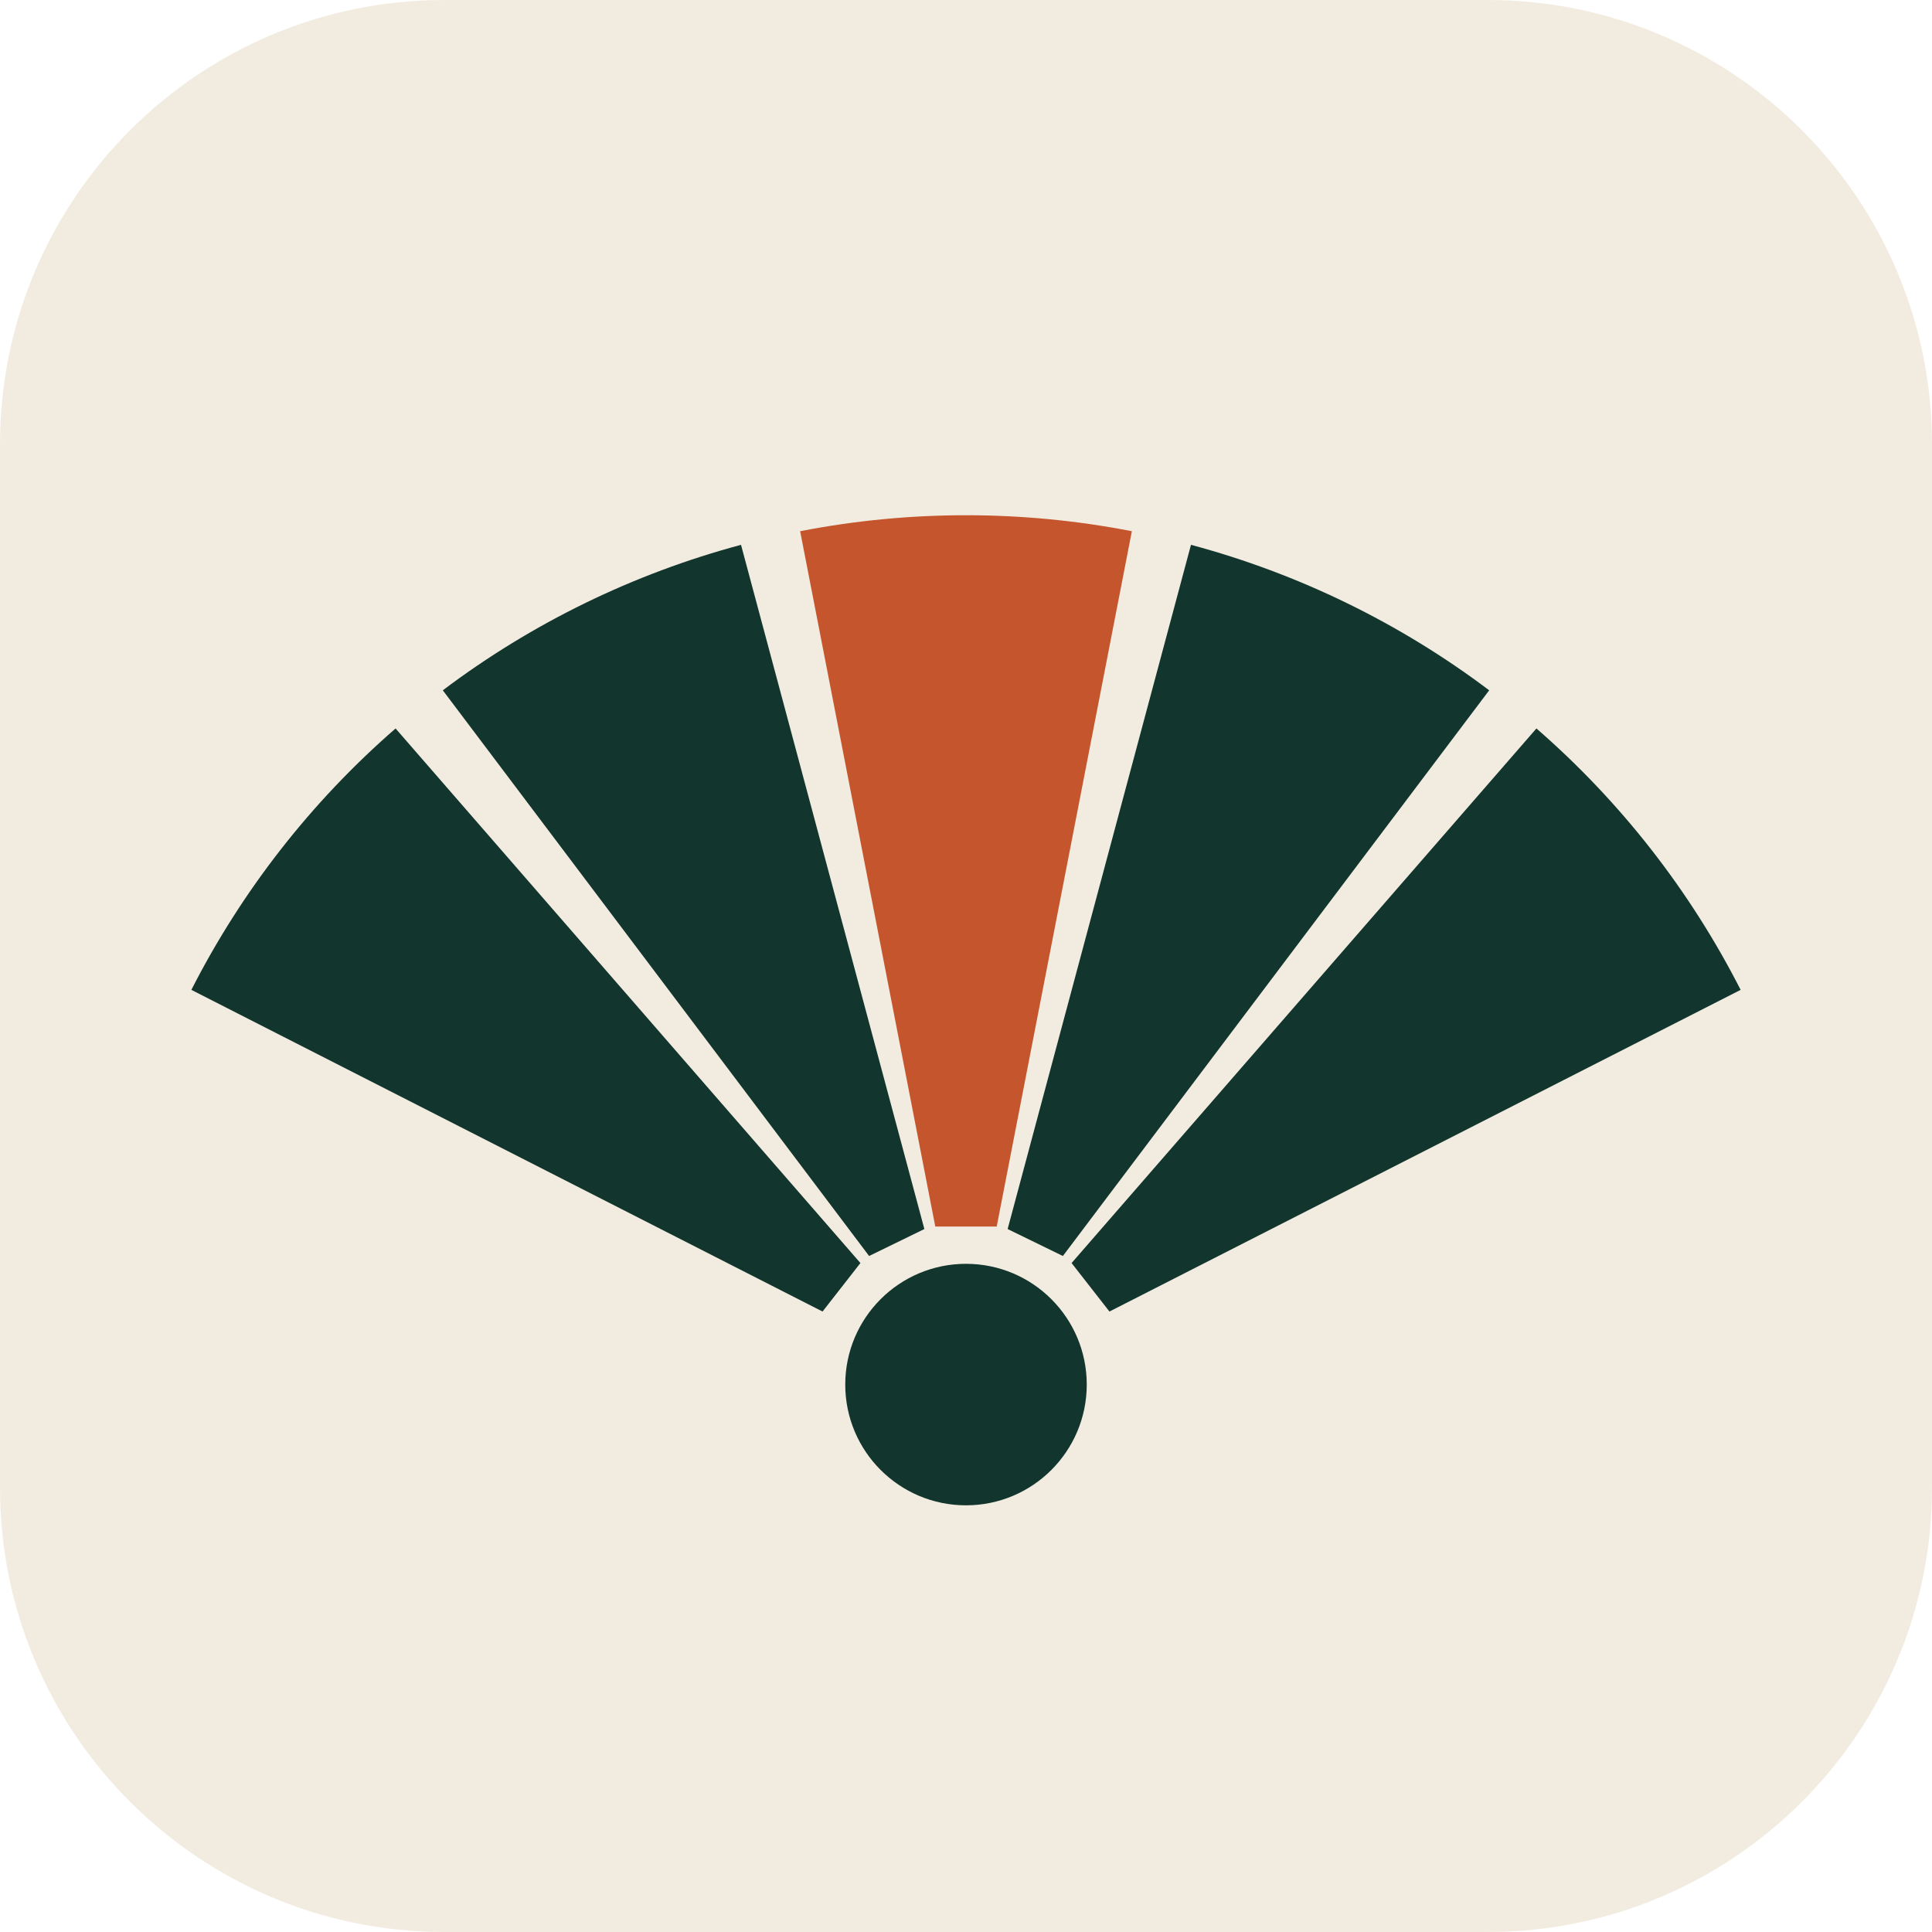
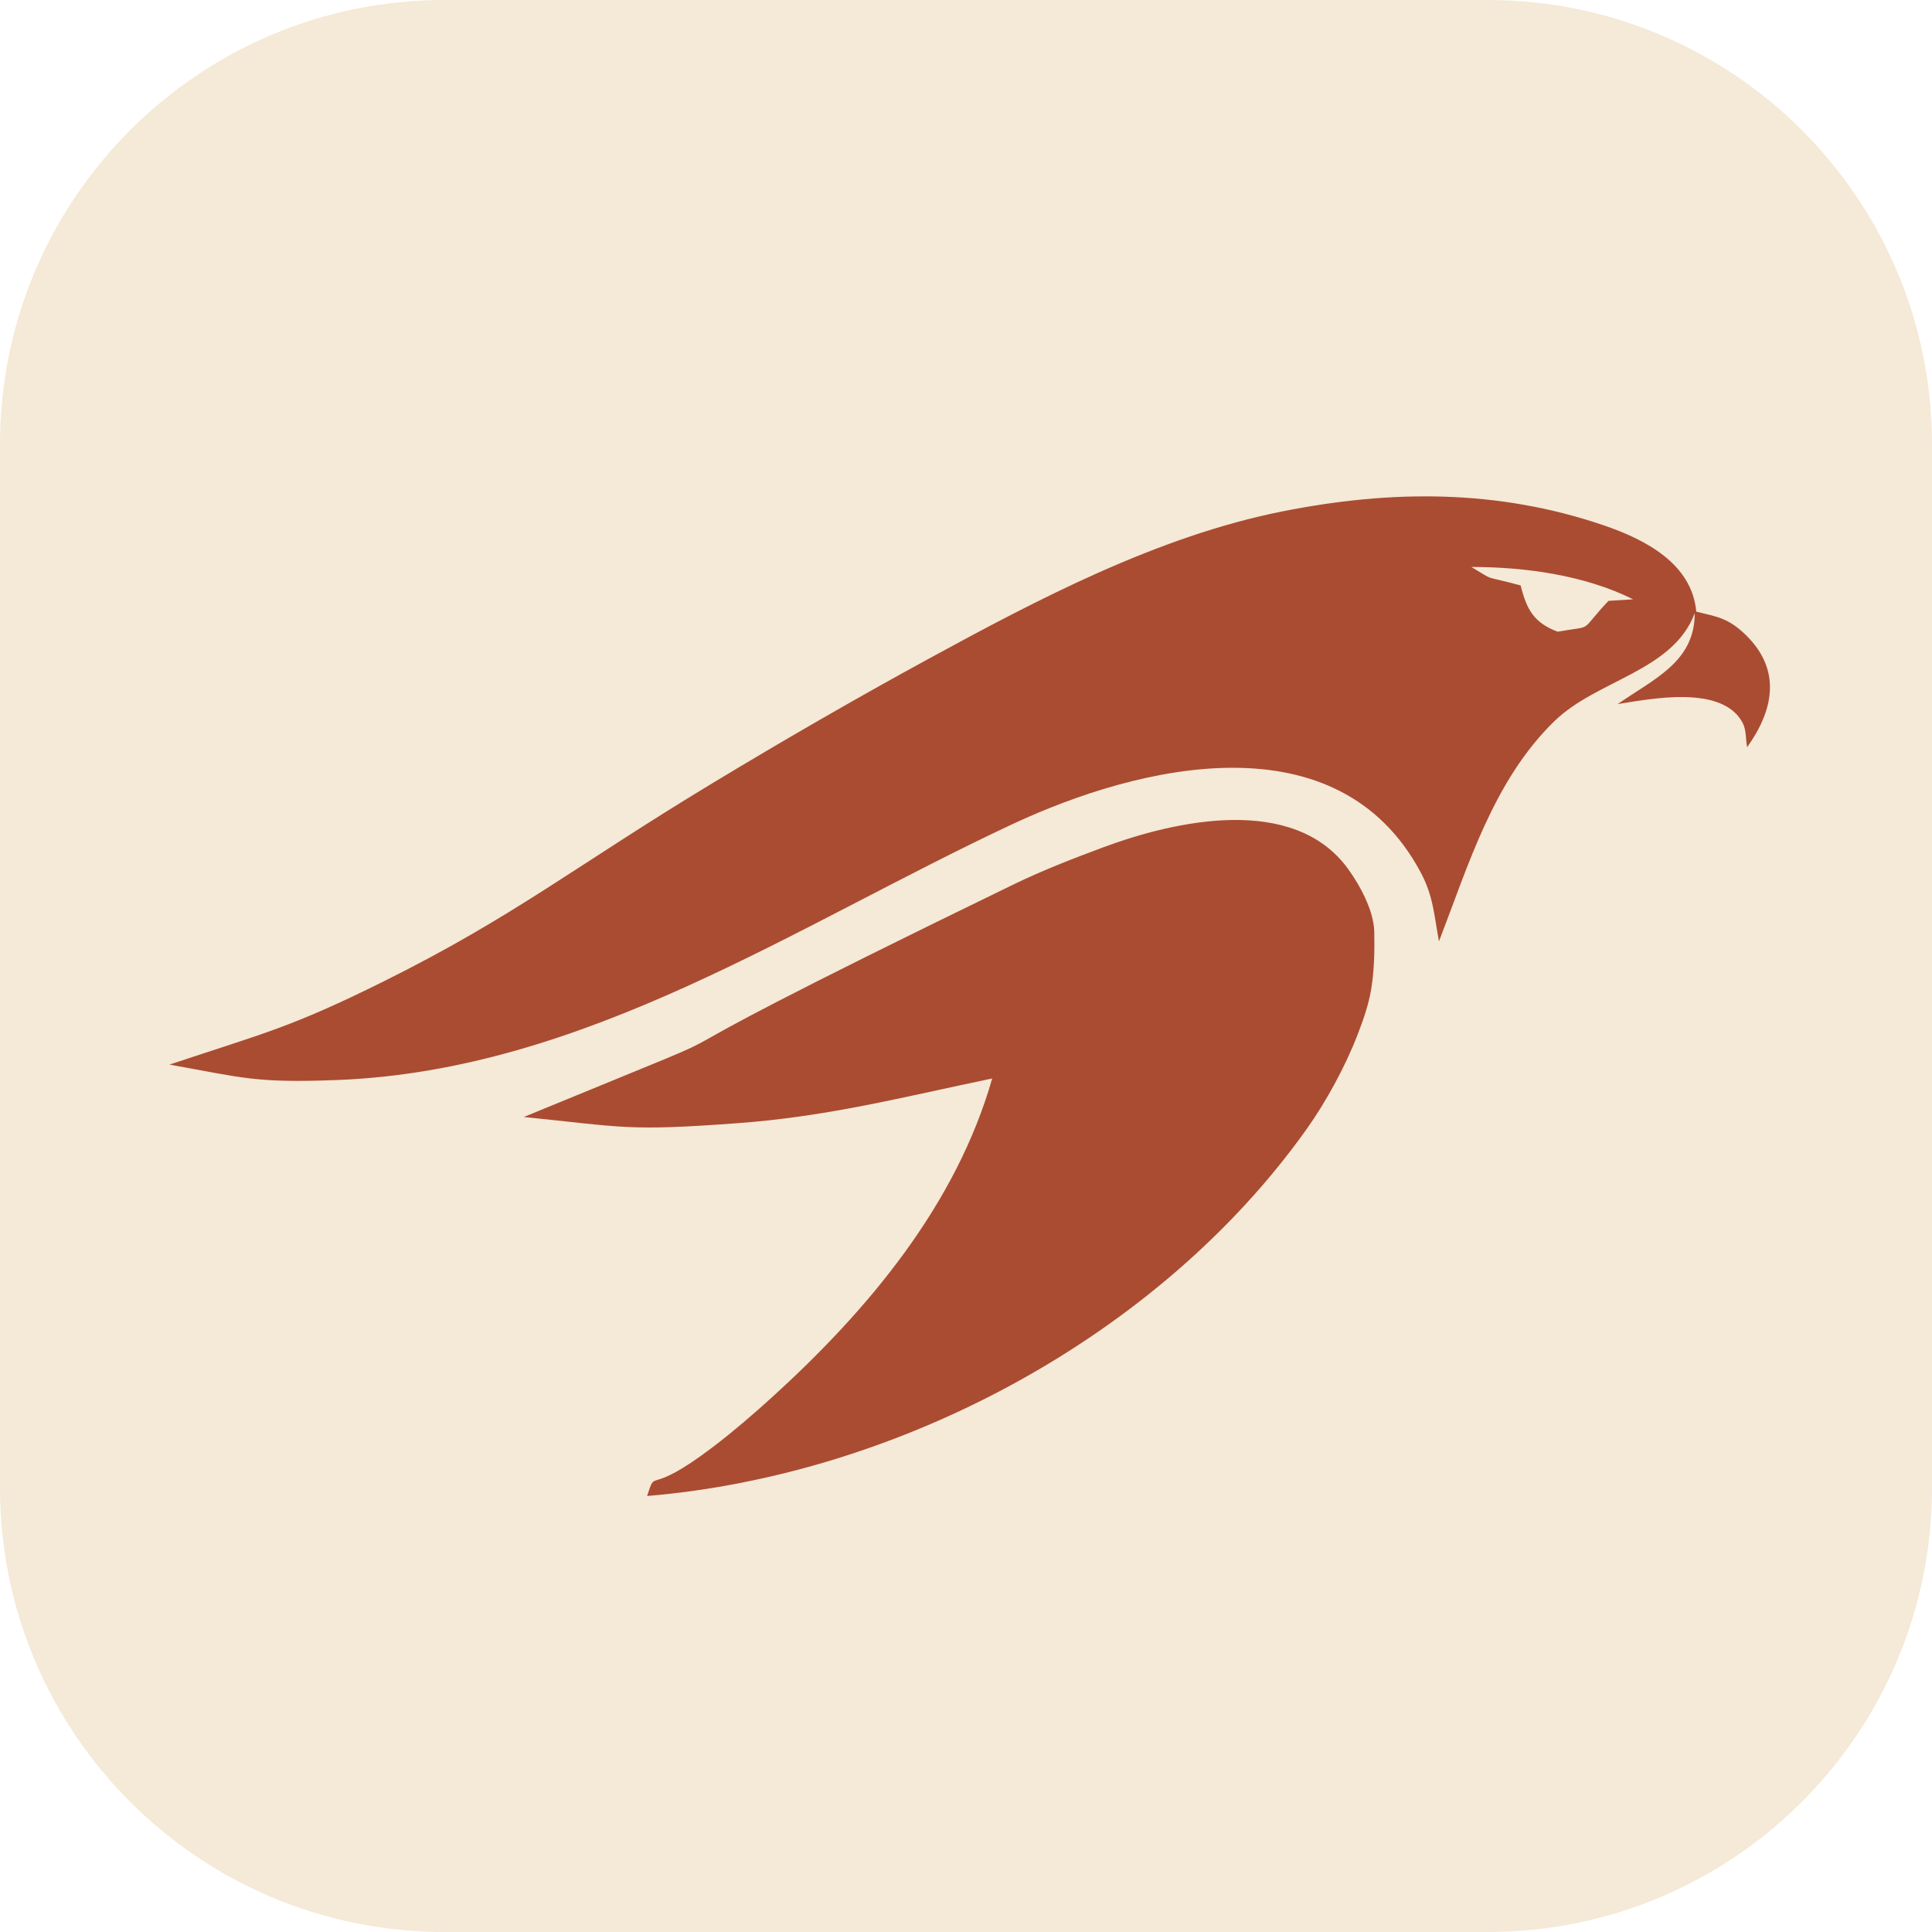
<svg xmlns="http://www.w3.org/2000/svg" viewBox="0 0 200 200" role="img" aria-label="Merlin">
-   <rect width="200" height="200" rx="46" fill="#F2ECE0" />
-   <path d="M85.15 135.77L19.81 102.47A90 90 0 0 1 40.95 75.41L89.07 130.75ZM89.97 130.02L45.84 71.46A90 90 0 0 1 76.71 56.4L95.69 127.23ZM104.31 127.23L123.29 56.4A90 90 0 0 1 154.16 71.46L110.03 130.02ZM110.93 130.75L159.05 75.41A90 90 0 0 1 180.19 102.47L114.85 135.77ZM87.5 143.33A12.5 12.5 0 1 1 112.5 143.33A12.5 12.5 0 1 1 87.5 143.33Z" fill="#12352E" />
-   <path d="M96.82 126.97L82.83 54.99A90 90 0 0 1 117.17 54.99L103.18 126.97Z" fill="#C4552D" />
+   <rect width="200" height="200" rx="46" fill="#F5E9D7" />
+   <path d="M175.598 63.317C177.691 63.841 178.878 63.94 180.702 65.71C184.486 69.383 183.574 73.555 180.861 77.352C180.702 76.502 180.793 75.563 180.383 74.801C178.256 70.851 170.86 72.351 167.464 72.887C171.249 70.249 175.439 68.518 175.439 63.477C173.182 69.495 165.339 70.357 160.925 74.641C154.621 80.76 152.02 89.522 148.963 97.448C148.447 94.661 148.366 92.724 147.049 90.271C138.497 74.333 118.133 79.082 104.785 85.327C82.359 95.819 60.548 110.809 34.928 111.802C26.378 112.134 25.156 111.561 17.544 110.207C27.406 106.92 30.05 106.394 39.713 101.595C53.289 94.852 59.634 89.598 73.844 81.021C81.143 76.615 88.528 72.344 96.013 68.262C107.389 62.056 119.817 55.526 132.695 52.951C143.993 50.691 155.044 50.635 166.029 54.386C170.37 55.868 175.148 58.368 175.598 63.317ZM66.986 154.864C68.017 151.771 66.787 155.142 73.844 149.761C75.944 148.159 77.949 146.432 79.904 144.657C89.858 135.62 98.968 124.744 102.711 111.643C93.372 113.589 85.763 115.576 76.396 116.268C64.911 117.116 64.589 116.684 54.226 115.63C87.113 102.089 54.896 115.84 104.944 91.547C107.946 90.09 111.067 88.884 114.195 87.719C121.625 84.953 133.921 82.184 139.553 89.952C140.738 91.586 142.221 94.232 142.265 96.491C142.303 98.461 142.265 100.448 141.946 102.392C141.676 104.035 141.111 105.624 140.51 107.177C139.256 110.417 137.266 114.071 135.247 116.906C119.957 138.378 93.022 152.695 66.986 154.864ZM152.313 58.692C154.947 60.273 153.309 59.486 157.416 60.606C158.035 63.08 158.778 64.466 161.244 65.391C165.178 64.697 163.326 65.581 166.507 62.201C167.358 62.148 168.208 62.095 169.059 62.041C164.053 59.538 157.861 58.692 152.313 58.692Z" fill="#AA4C32" />
</svg>
